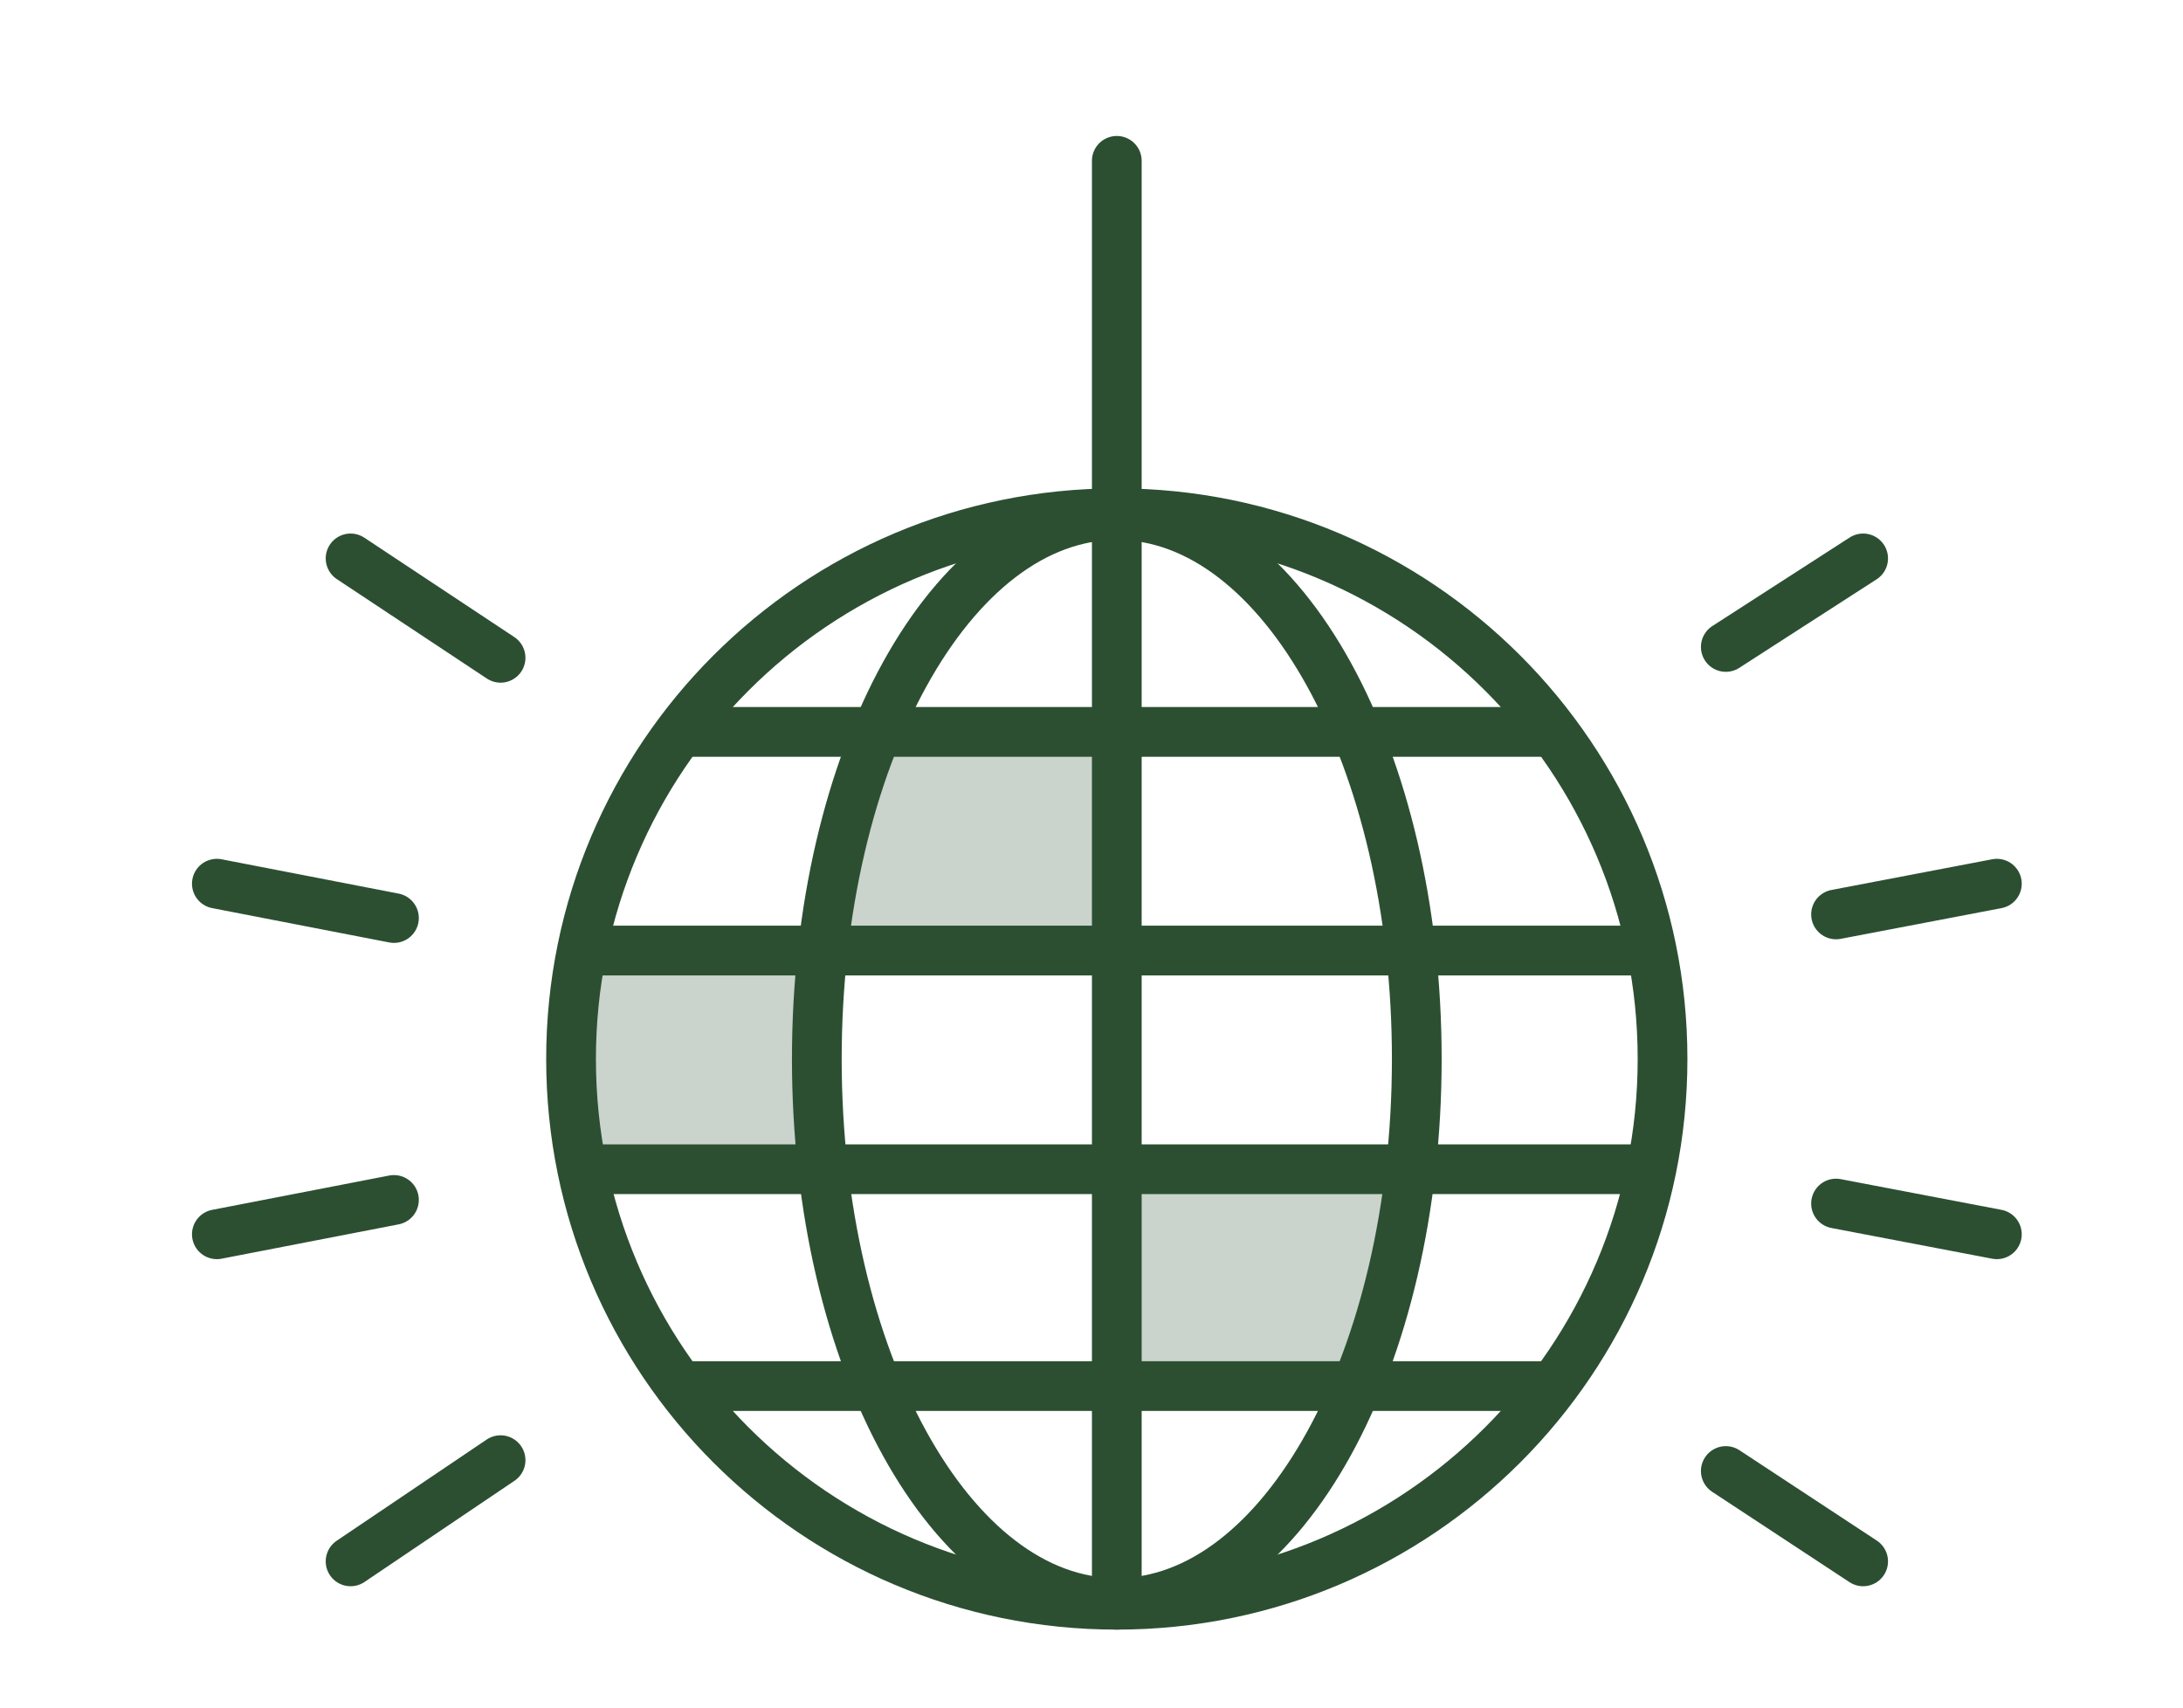
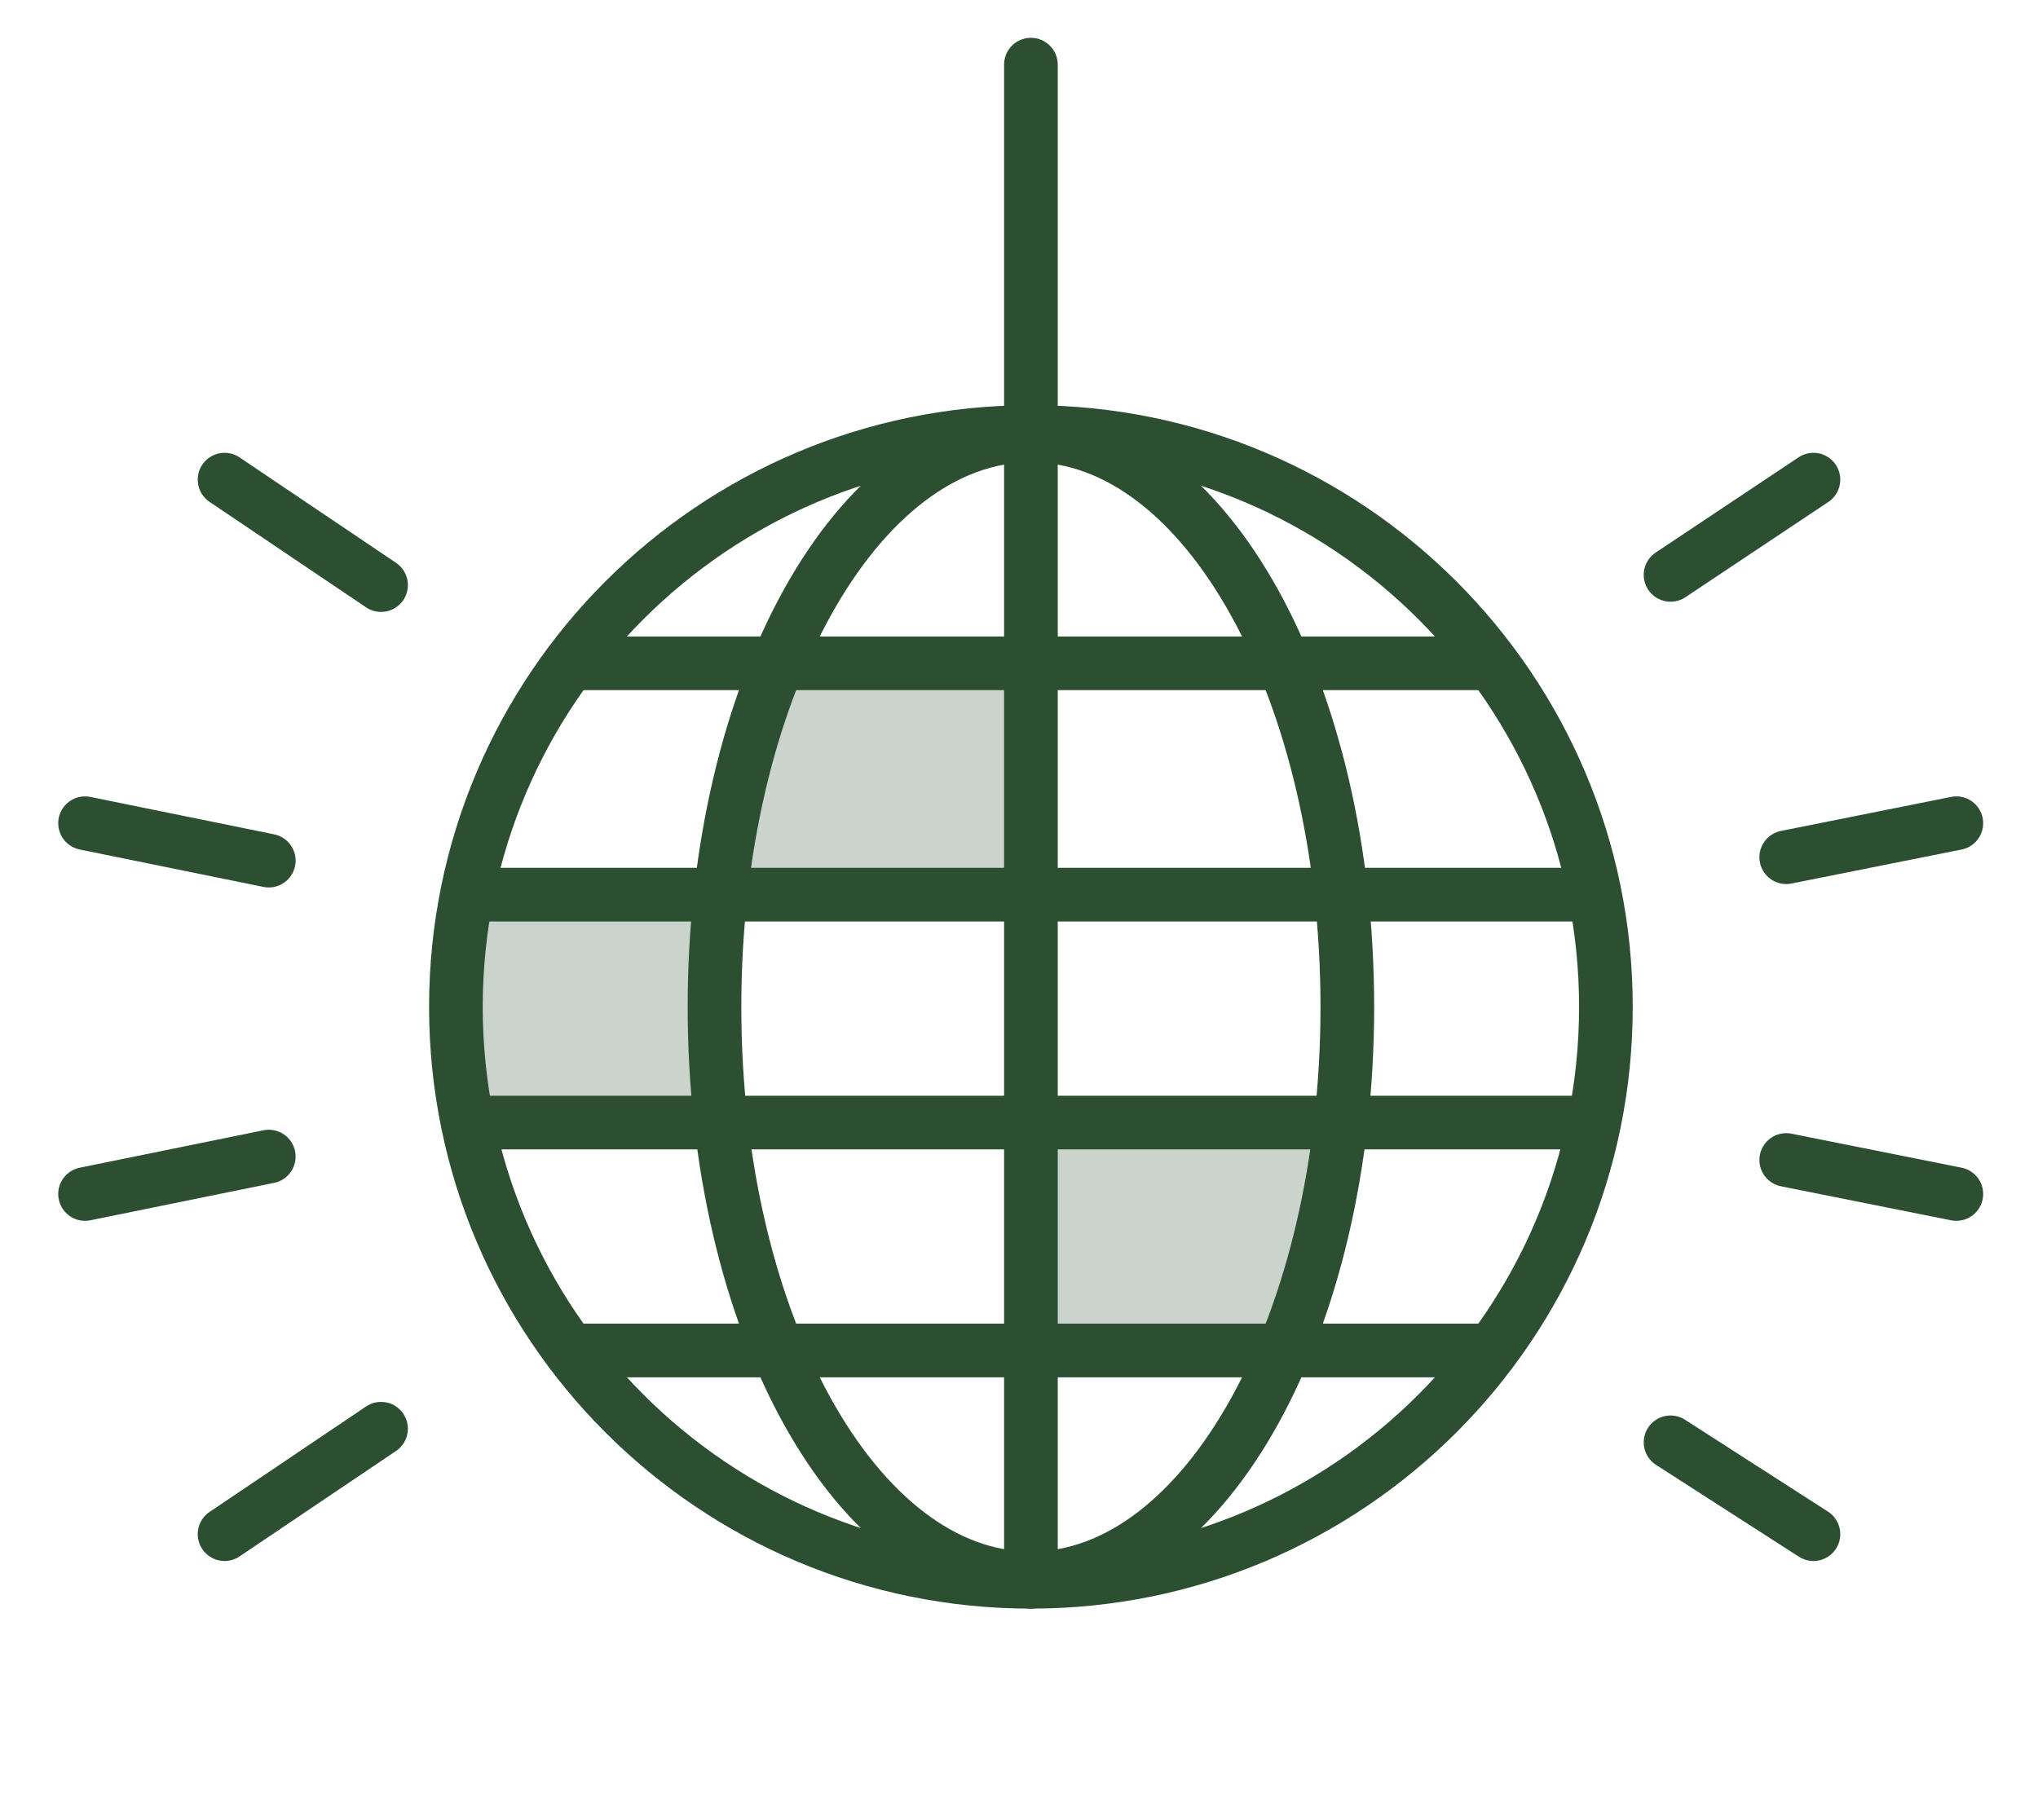
- <svg xmlns="http://www.w3.org/2000/svg" version="1.1" id="Layer_1" x="0px" y="0px" viewBox="0 0 120.8 94.5" style="enable-background:new 0 0 120.8 94.5;" xml:space="preserve">
+ <svg xmlns="http://www.w3.org/2000/svg" version="1.1" id="Layer_1" x="0px" y="0px" viewBox="0 0 59.9 53.5" style="enable-background:new 0 0 59.9 53.5;" xml:space="preserve">
  <style type="text/css">
	.st0{fill:#CAD3CC;}
- 	.st1{fill:none;stroke:#2C4F32;stroke-width:2.752;stroke-linecap:round;stroke-linejoin:round;stroke-miterlimit:10;}
+ 	.st1{fill:none;stroke:#2C4F32;stroke-width:1.577;stroke-linecap:round;stroke-linejoin:round;stroke-miterlimit:10;}
</style>
-   <g id="Layer_3">
- </g>
-   <g id="Text">
- </g>
-   <g id="Branches">
+   <g>
+     <polygon class="st0" points="30.4,39.4 30.5,33.3 39.6,33.3 38.6,37 37.7,39.7  " />
+     <rect x="13.4" y="26.3" class="st0" width="7.8" height="6.7" />
+     <polygon class="st0" points="21,26.3 30.5,26.3 30.5,19.5 22.8,19.5  " />
    <g>
-       <polygon class="st0" points="62,76 62.1,65.1 78.4,65.1 76.7,71.8 75.1,76.7   " />
-       <rect x="31.6" y="52.6" class="st0" width="14" height="12.1" />
-       <polygon class="st0" points="45.1,52.6 62.1,52.6 62.1,40.5 48.5,40.5   " />
-       <g>
-         <line class="st1" x1="103.1" y1="30.9" x2="95.5" y2="35.8" />
-         <line class="st1" x1="27.7" y1="80.8" x2="19.4" y2="86.4" />
-         <line class="st1" x1="110.5" y1="48.9" x2="101.6" y2="50.6" />
-         <line class="st1" x1="21.8" y1="66.4" x2="12" y2="68.3" />
-         <line class="st1" x1="110.5" y1="68.3" x2="101.6" y2="66.6" />
-         <line class="st1" x1="21.8" y1="50.8" x2="12" y2="48.9" />
-         <line class="st1" x1="103.1" y1="86.4" x2="95.5" y2="81.4" />
-         <line class="st1" x1="27.7" y1="36.4" x2="19.4" y2="30.9" />
-         <line class="st1" x1="38.3" y1="40.5" x2="85.7" y2="40.5" />
-         <line class="st1" x1="32.8" y1="52.6" x2="90.7" y2="52.6" />
-         <line class="st1" x1="32.8" y1="64.7" x2="90.7" y2="64.7" />
-         <line class="st1" x1="38.3" y1="76.7" x2="85.7" y2="76.7" />
-         <circle class="st1" cx="61.8" cy="58.6" r="30.2" />
-         <ellipse class="st1" cx="61.8" cy="58.6" rx="16.6" ry="30.1" />
-         <line class="st1" x1="61.8" y1="88.8" x2="61.8" y2="28.4" />
-         <line class="st1" x1="61.8" y1="28.4" x2="61.8" y2="8.9" />
-       </g>
+       <line class="st1" x1="53.3" y1="14.1" x2="49.1" y2="16.9" />
+       <line class="st1" x1="11.2" y1="42" x2="6.6" y2="45.1" />
+       <line class="st1" x1="57.5" y1="24.2" x2="52.5" y2="25.2" />
+       <line class="st1" x1="7.9" y1="34" x2="2.5" y2="35.1" />
+       <line class="st1" x1="57.5" y1="35.1" x2="52.5" y2="34.1" />
+       <line class="st1" x1="7.9" y1="25.3" x2="2.5" y2="24.2" />
+       <line class="st1" x1="53.3" y1="45.1" x2="49.1" y2="42.4" />
+       <line class="st1" x1="11.2" y1="17.2" x2="6.6" y2="14.1" />
+       <line class="st1" x1="17.1" y1="19.5" x2="43.6" y2="19.5" />
+       <line class="st1" x1="14.1" y1="26.3" x2="46.4" y2="26.3" />
+       <line class="st1" x1="14.1" y1="33" x2="46.4" y2="33" />
+       <line class="st1" x1="17.1" y1="39.7" x2="43.6" y2="39.7" />
+       <circle class="st1" cx="30.3" cy="29.6" r="16.9" />
+       <ellipse class="st1" cx="30.3" cy="29.6" rx="9.3" ry="16.8" />
+       <line class="st1" x1="30.3" y1="46.5" x2="30.3" y2="12.8" />
+       <line class="st1" x1="30.3" y1="12.8" x2="30.3" y2="1.9" />
    </g>
  </g>
</svg>
